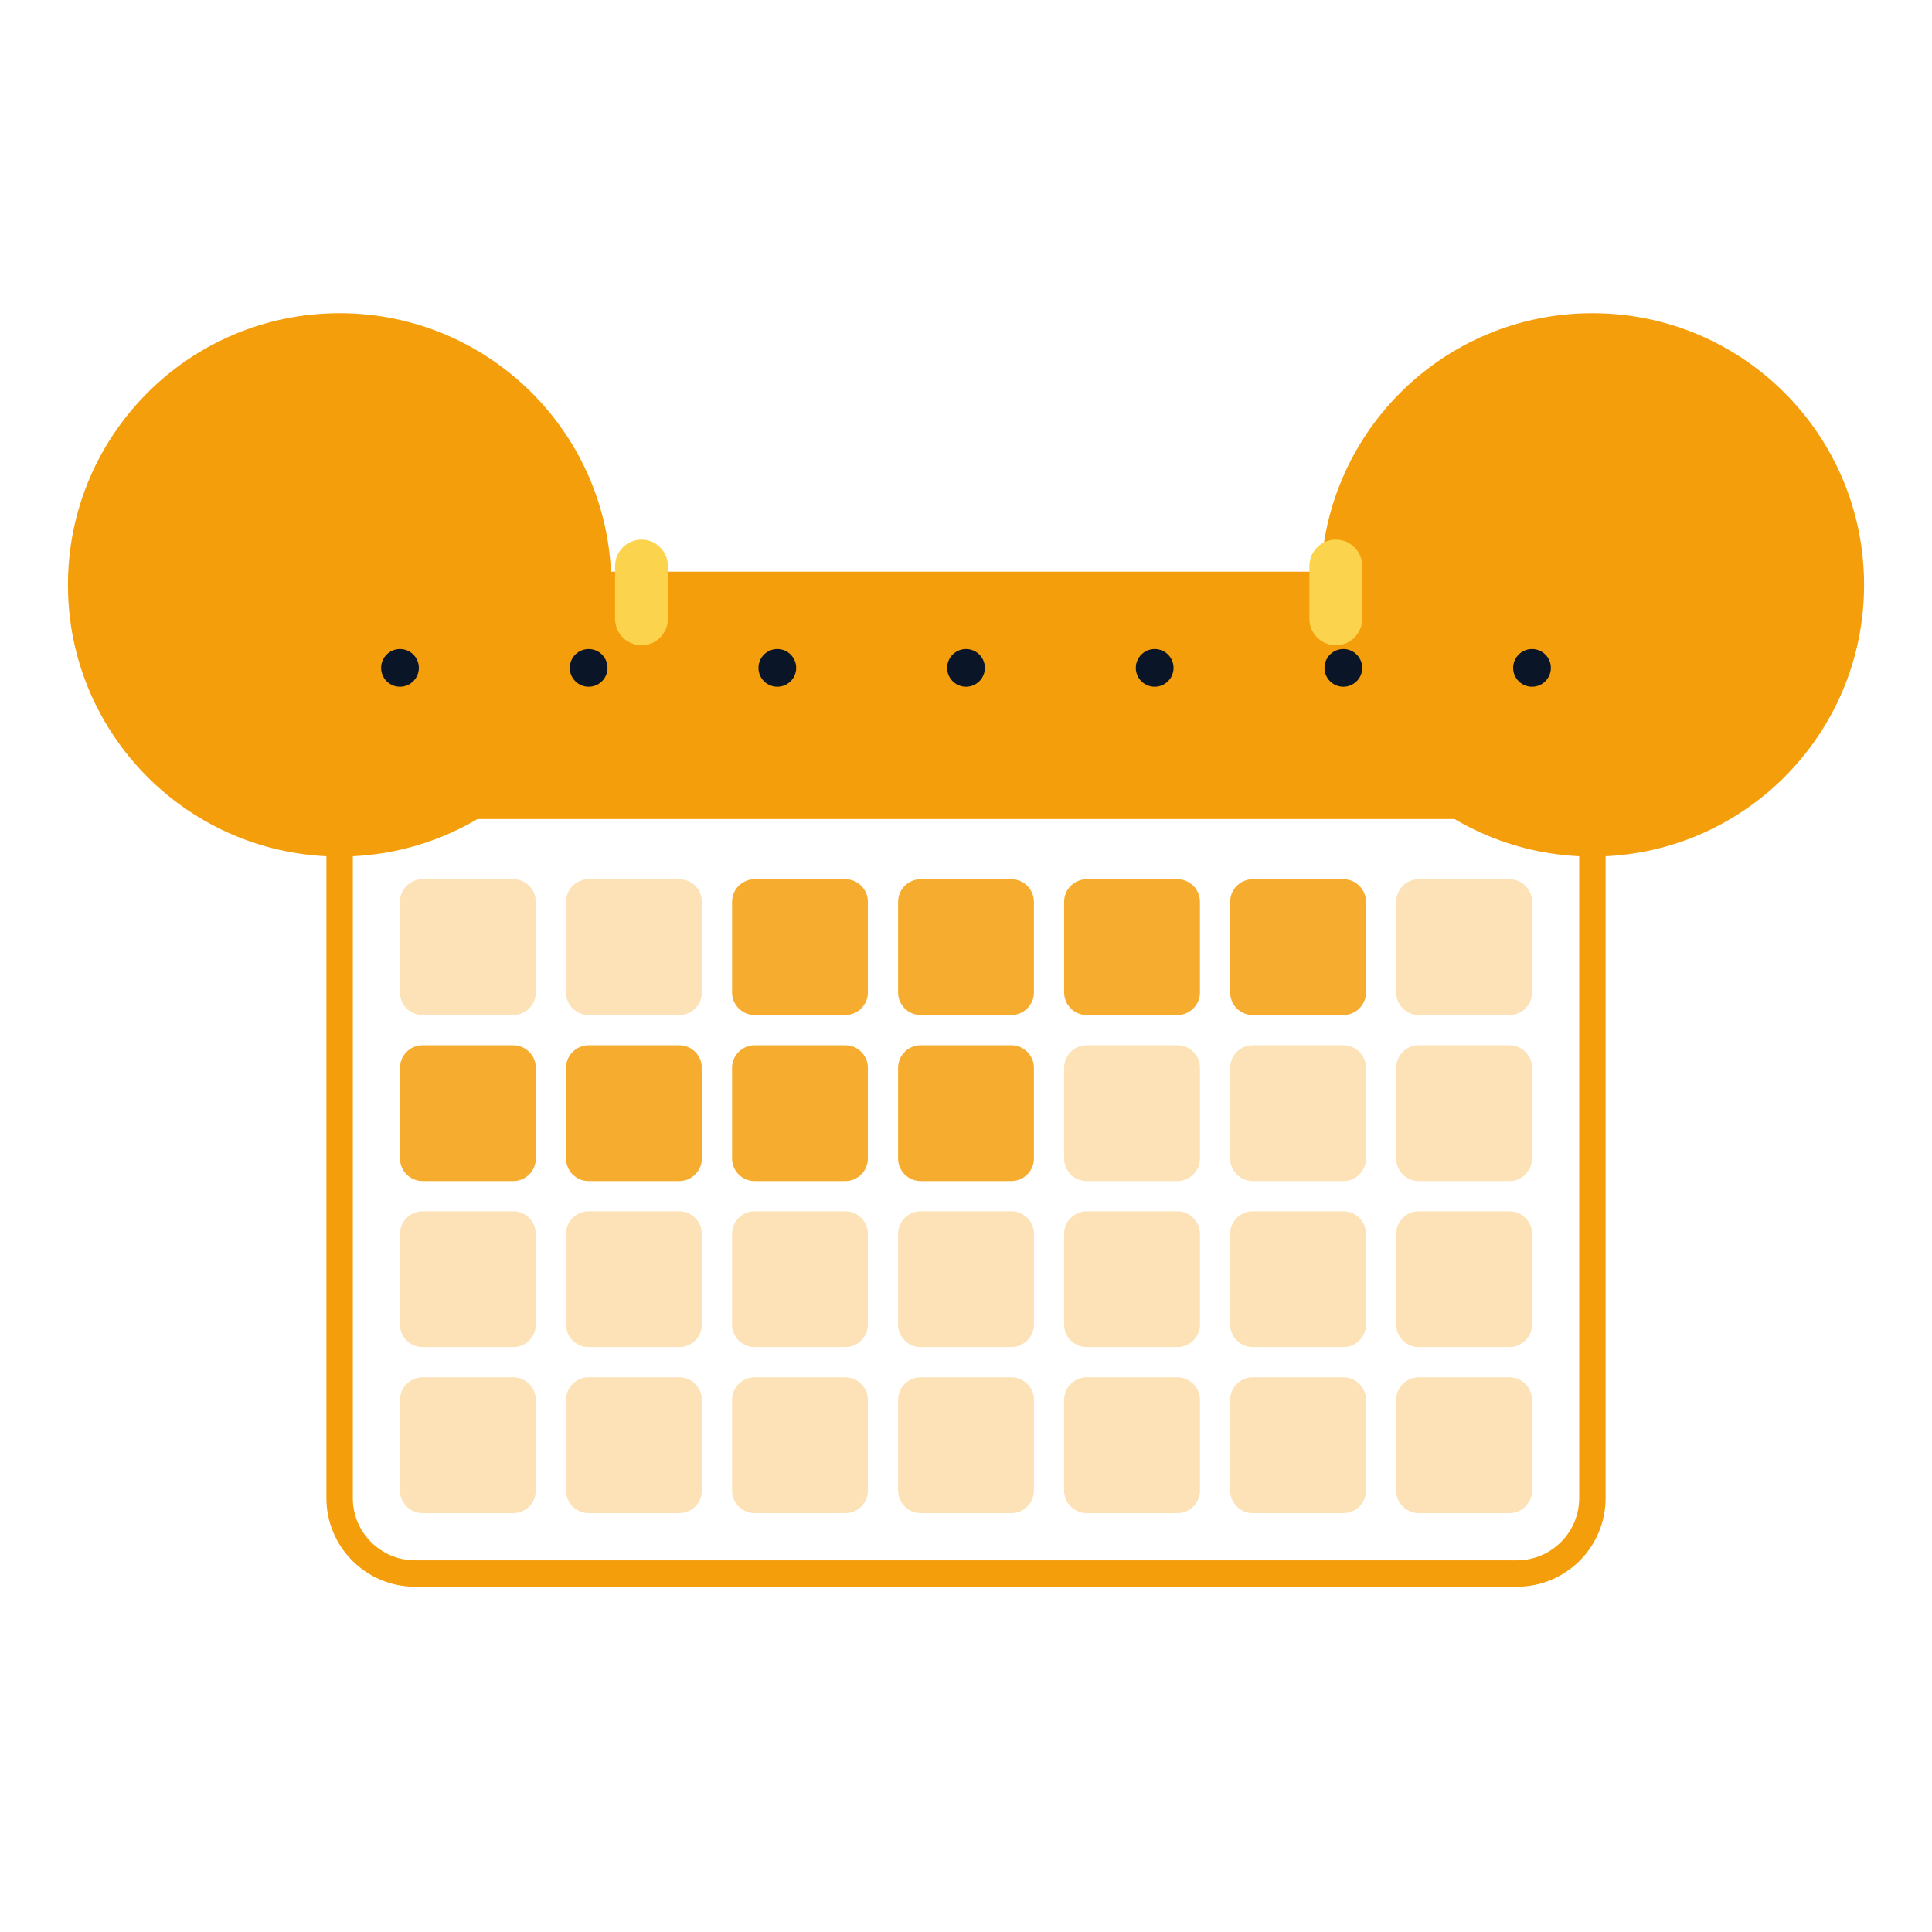
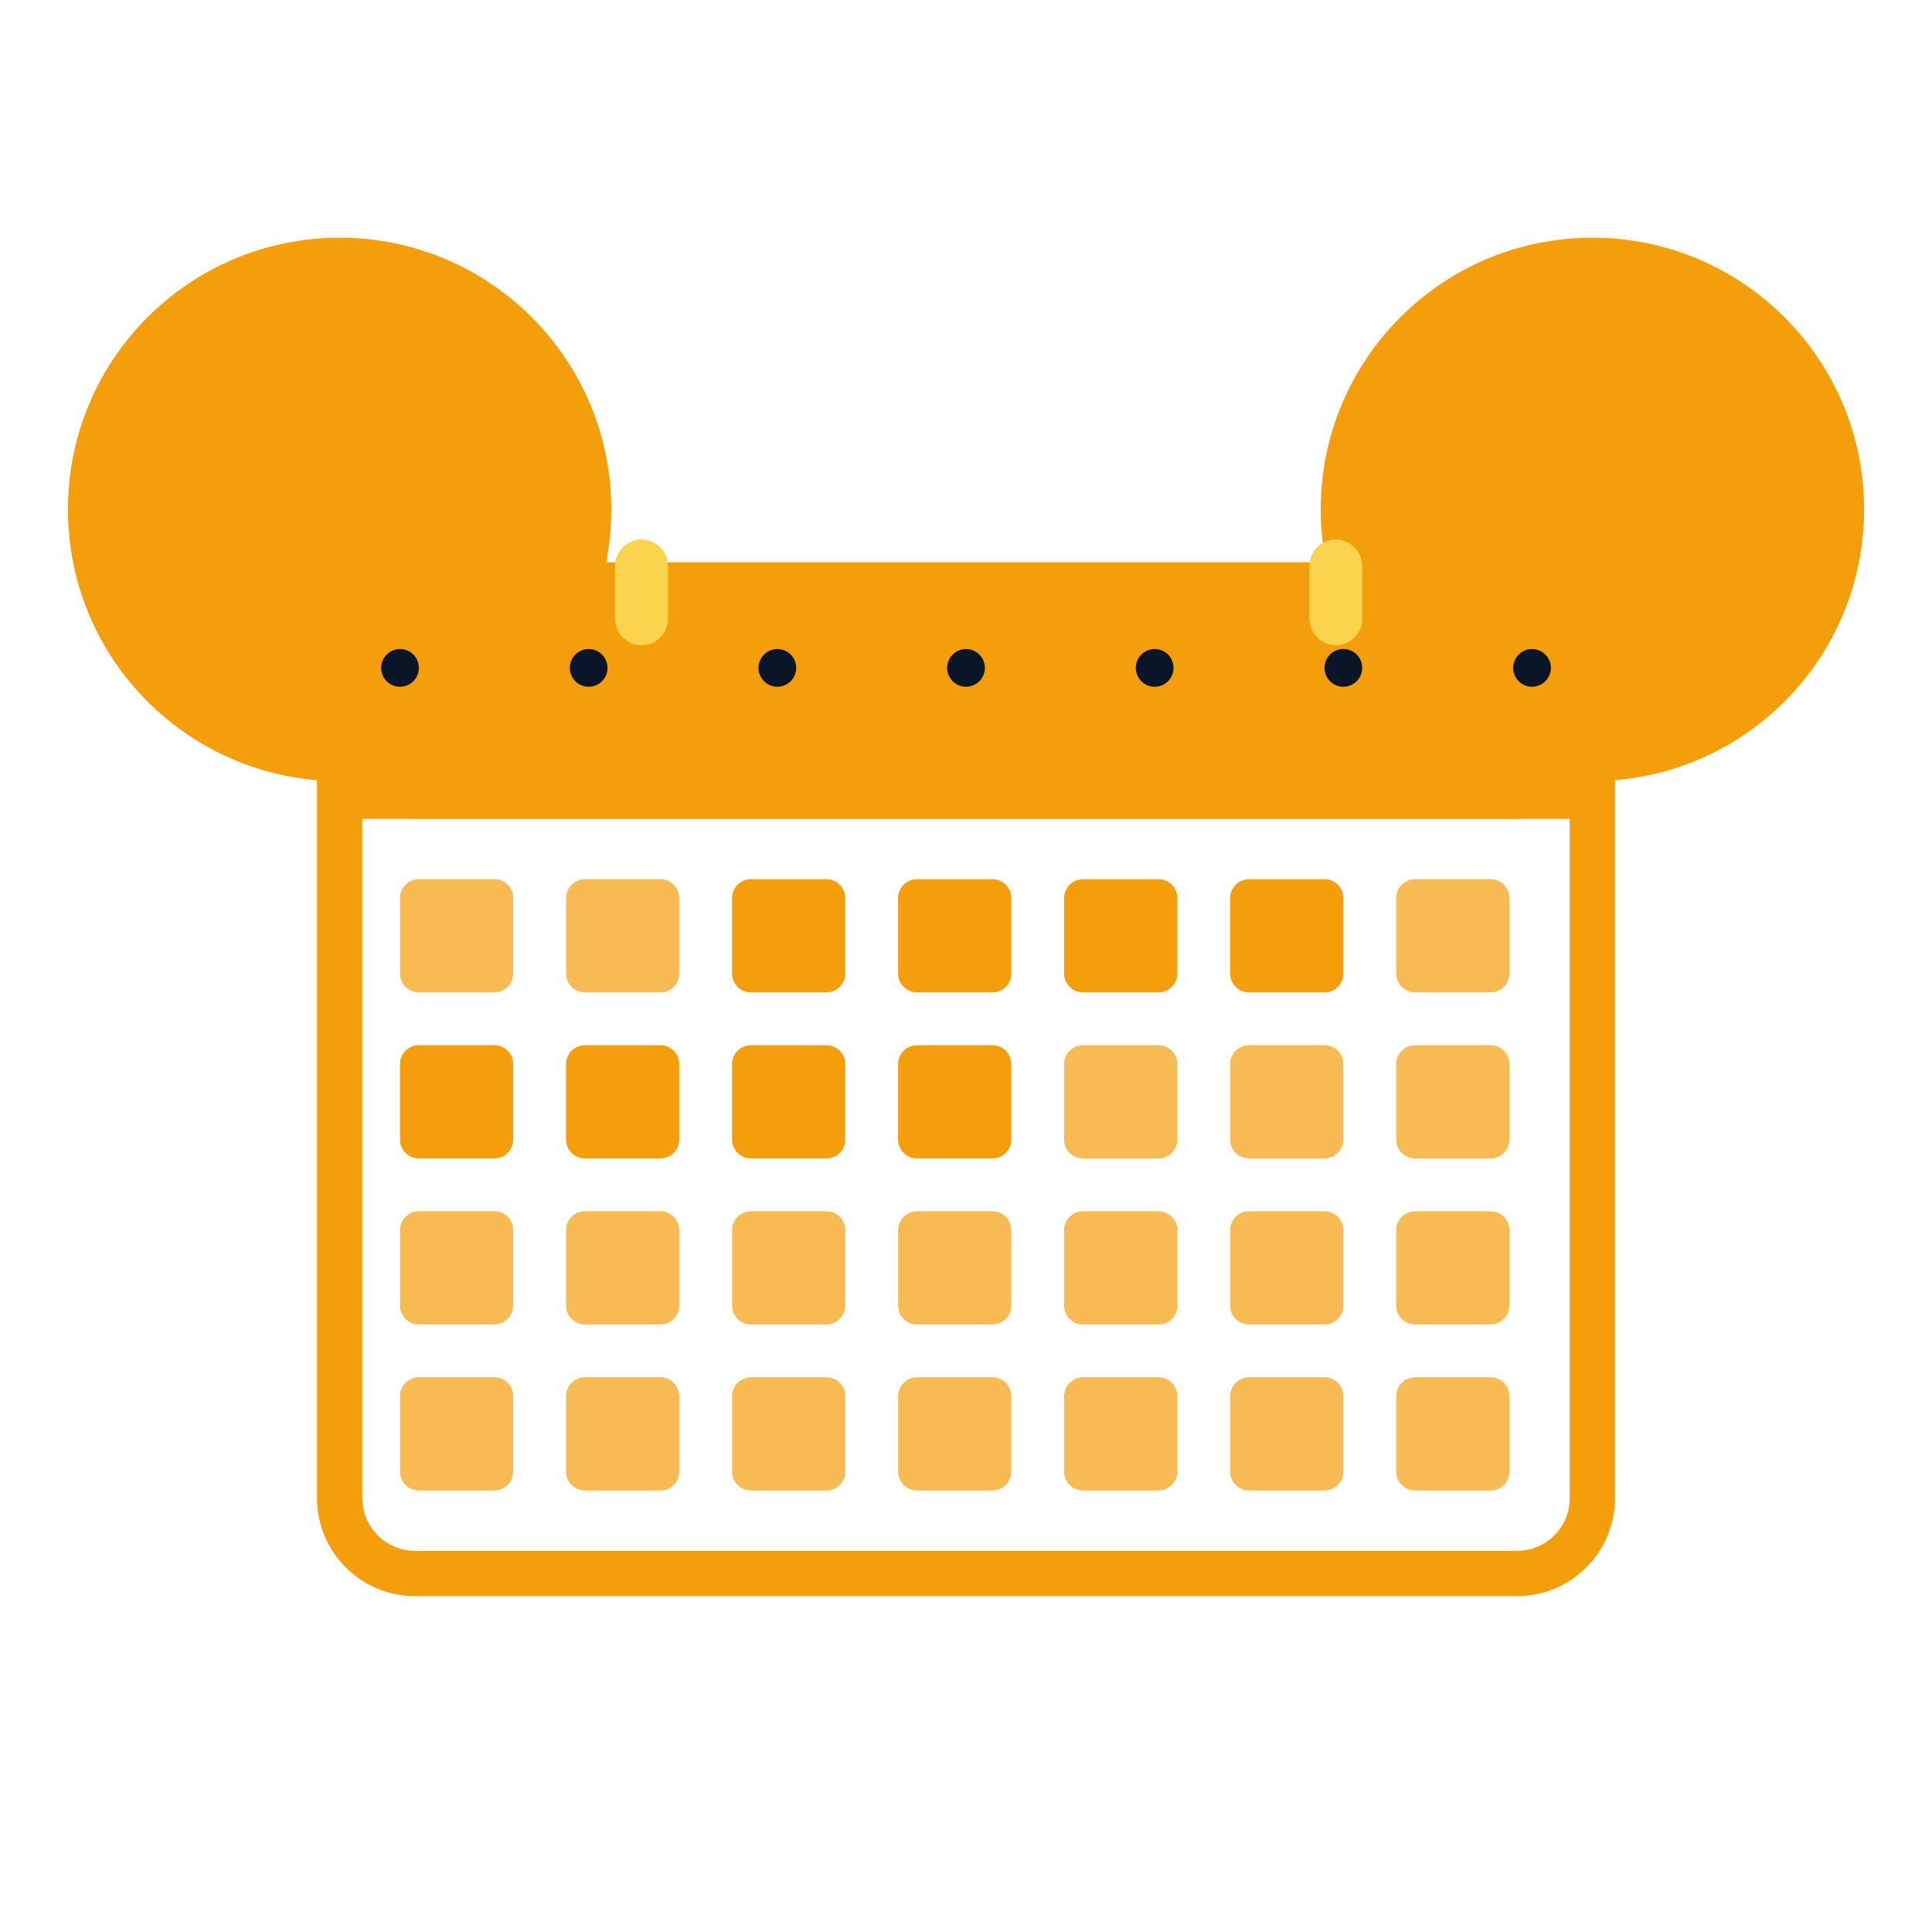
- <svg xmlns="http://www.w3.org/2000/svg" viewBox="0 0 512 512" width="32" height="32">
-   <circle cx="90" cy="155" r="72" fill="#f59e0b" />
-   <circle cx="422" cy="155" r="72" fill="#f59e0b" />
-   <rect x="90" y="155" width="332" height="262" rx="20" ry="20" fill="none" stroke="#f59e0b" stroke-width="7" />
+ <svg xmlns="http://www.w3.org/2000/svg" viewBox="0 0 512 512" width="64" height="64">
+   <circle cx="90" cy="135" r="72" fill="#f59e0b" />
+   <circle cx="422" cy="135" r="72" fill="#f59e0b" />
+   <rect x="90" y="155" width="332" height="262" rx="20" ry="20" fill="none" stroke="#f59e0b" stroke-width="12" />
  <rect x="90" y="155" width="332" height="62" rx="20" ry="20" fill="#f59e0b" />
  <rect x="90" y="197" width="332" height="20" fill="#f59e0b" />
  <rect x="163" y="143" width="14" height="28" rx="7" fill="#fcd34d" />
  <rect x="347" y="143" width="14" height="28" rx="7" fill="#fcd34d" />
  <circle cx="106" cy="177" r="5" fill="#0a1628" />
  <circle cx="156" cy="177" r="5" fill="#0a1628" />
  <circle cx="206" cy="177" r="5" fill="#0a1628" />
  <circle cx="256" cy="177" r="5" fill="#0a1628" />
  <circle cx="306" cy="177" r="5" fill="#0a1628" />
  <circle cx="356" cy="177" r="5" fill="#0a1628" />
  <circle cx="406" cy="177" r="5" fill="#0a1628" />
-   <rect x="106" y="233" width="36" height="36" rx="6" fill="#f59e0b" opacity="0.3" />
-   <rect x="150" y="233" width="36" height="36" rx="6" fill="#f59e0b" opacity="0.3" />
-   <rect x="194" y="233" width="36" height="36" rx="6" fill="#f59e0b" opacity="0.85" />
-   <rect x="238" y="233" width="36" height="36" rx="6" fill="#f59e0b" opacity="0.85" />
-   <rect x="282" y="233" width="36" height="36" rx="6" fill="#f59e0b" opacity="0.85" />
-   <rect x="326" y="233" width="36" height="36" rx="6" fill="#f59e0b" opacity="0.85" />
-   <rect x="370" y="233" width="36" height="36" rx="6" fill="#f59e0b" opacity="0.3" />
-   <rect x="106" y="277" width="36" height="36" rx="6" fill="#f59e0b" opacity="0.85" />
-   <rect x="150" y="277" width="36" height="36" rx="6" fill="#f59e0b" opacity="0.85" />
-   <rect x="194" y="277" width="36" height="36" rx="6" fill="#f59e0b" opacity="0.85" />
-   <rect x="238" y="277" width="36" height="36" rx="6" fill="#f59e0b" opacity="0.85" />
-   <rect x="282" y="277" width="36" height="36" rx="6" fill="#f59e0b" opacity="0.3" />
-   <rect x="326" y="277" width="36" height="36" rx="6" fill="#f59e0b" opacity="0.3" />
-   <rect x="370" y="277" width="36" height="36" rx="6" fill="#f59e0b" opacity="0.3" />
-   <rect x="106" y="321" width="36" height="36" rx="6" fill="#f59e0b" opacity="0.3" />
-   <rect x="150" y="321" width="36" height="36" rx="6" fill="#f59e0b" opacity="0.3" />
-   <rect x="194" y="321" width="36" height="36" rx="6" fill="#f59e0b" opacity="0.3" />
-   <rect x="238" y="321" width="36" height="36" rx="6" fill="#f59e0b" opacity="0.3" />
-   <rect x="282" y="321" width="36" height="36" rx="6" fill="#f59e0b" opacity="0.3" />
-   <rect x="326" y="321" width="36" height="36" rx="6" fill="#f59e0b" opacity="0.3" />
-   <rect x="370" y="321" width="36" height="36" rx="6" fill="#f59e0b" opacity="0.3" />
-   <rect x="106" y="365" width="36" height="36" rx="6" fill="#f59e0b" opacity="0.3" />
-   <rect x="150" y="365" width="36" height="36" rx="6" fill="#f59e0b" opacity="0.3" />
-   <rect x="194" y="365" width="36" height="36" rx="6" fill="#f59e0b" opacity="0.3" />
-   <rect x="238" y="365" width="36" height="36" rx="6" fill="#f59e0b" opacity="0.3" />
-   <rect x="282" y="365" width="36" height="36" rx="6" fill="#f59e0b" opacity="0.3" />
-   <rect x="326" y="365" width="36" height="36" rx="6" fill="#f59e0b" opacity="0.3" />
-   <rect x="370" y="365" width="36" height="36" rx="6" fill="#f59e0b" opacity="0.3" />
+   <rect x="106" y="233" width="30" height="30" rx="5" fill="#f59e0b" opacity="0.7" />
+   <rect x="150" y="233" width="30" height="30" rx="5" fill="#f59e0b" opacity="0.7" />
+   <rect x="194" y="233" width="30" height="30" rx="5" fill="#f59e0b" />
+   <rect x="238" y="233" width="30" height="30" rx="5" fill="#f59e0b" />
+   <rect x="282" y="233" width="30" height="30" rx="5" fill="#f59e0b" />
+   <rect x="326" y="233" width="30" height="30" rx="5" fill="#f59e0b" />
+   <rect x="370" y="233" width="30" height="30" rx="5" fill="#f59e0b" opacity="0.7" />
+   <rect x="106" y="277" width="30" height="30" rx="5" fill="#f59e0b" />
+   <rect x="150" y="277" width="30" height="30" rx="5" fill="#f59e0b" />
+   <rect x="194" y="277" width="30" height="30" rx="5" fill="#f59e0b" />
+   <rect x="238" y="277" width="30" height="30" rx="5" fill="#f59e0b" />
+   <rect x="282" y="277" width="30" height="30" rx="5" fill="#f59e0b" opacity="0.7" />
+   <rect x="326" y="277" width="30" height="30" rx="5" fill="#f59e0b" opacity="0.7" />
+   <rect x="370" y="277" width="30" height="30" rx="5" fill="#f59e0b" opacity="0.7" />
+   <rect x="106" y="321" width="30" height="30" rx="5" fill="#f59e0b" opacity="0.7" />
+   <rect x="150" y="321" width="30" height="30" rx="5" fill="#f59e0b" opacity="0.7" />
+   <rect x="194" y="321" width="30" height="30" rx="5" fill="#f59e0b" opacity="0.7" />
+   <rect x="238" y="321" width="30" height="30" rx="5" fill="#f59e0b" opacity="0.7" />
+   <rect x="282" y="321" width="30" height="30" rx="5" fill="#f59e0b" opacity="0.7" />
+   <rect x="326" y="321" width="30" height="30" rx="5" fill="#f59e0b" opacity="0.7" />
+   <rect x="370" y="321" width="30" height="30" rx="5" fill="#f59e0b" opacity="0.7" />
+   <rect x="106" y="365" width="30" height="30" rx="5" fill="#f59e0b" opacity="0.7" />
+   <rect x="150" y="365" width="30" height="30" rx="5" fill="#f59e0b" opacity="0.7" />
+   <rect x="194" y="365" width="30" height="30" rx="5" fill="#f59e0b" opacity="0.7" />
+   <rect x="238" y="365" width="30" height="30" rx="5" fill="#f59e0b" opacity="0.7" />
+   <rect x="282" y="365" width="30" height="30" rx="5" fill="#f59e0b" opacity="0.7" />
+   <rect x="326" y="365" width="30" height="30" rx="5" fill="#f59e0b" opacity="0.7" />
+   <rect x="370" y="365" width="30" height="30" rx="5" fill="#f59e0b" opacity="0.7" />
</svg>
